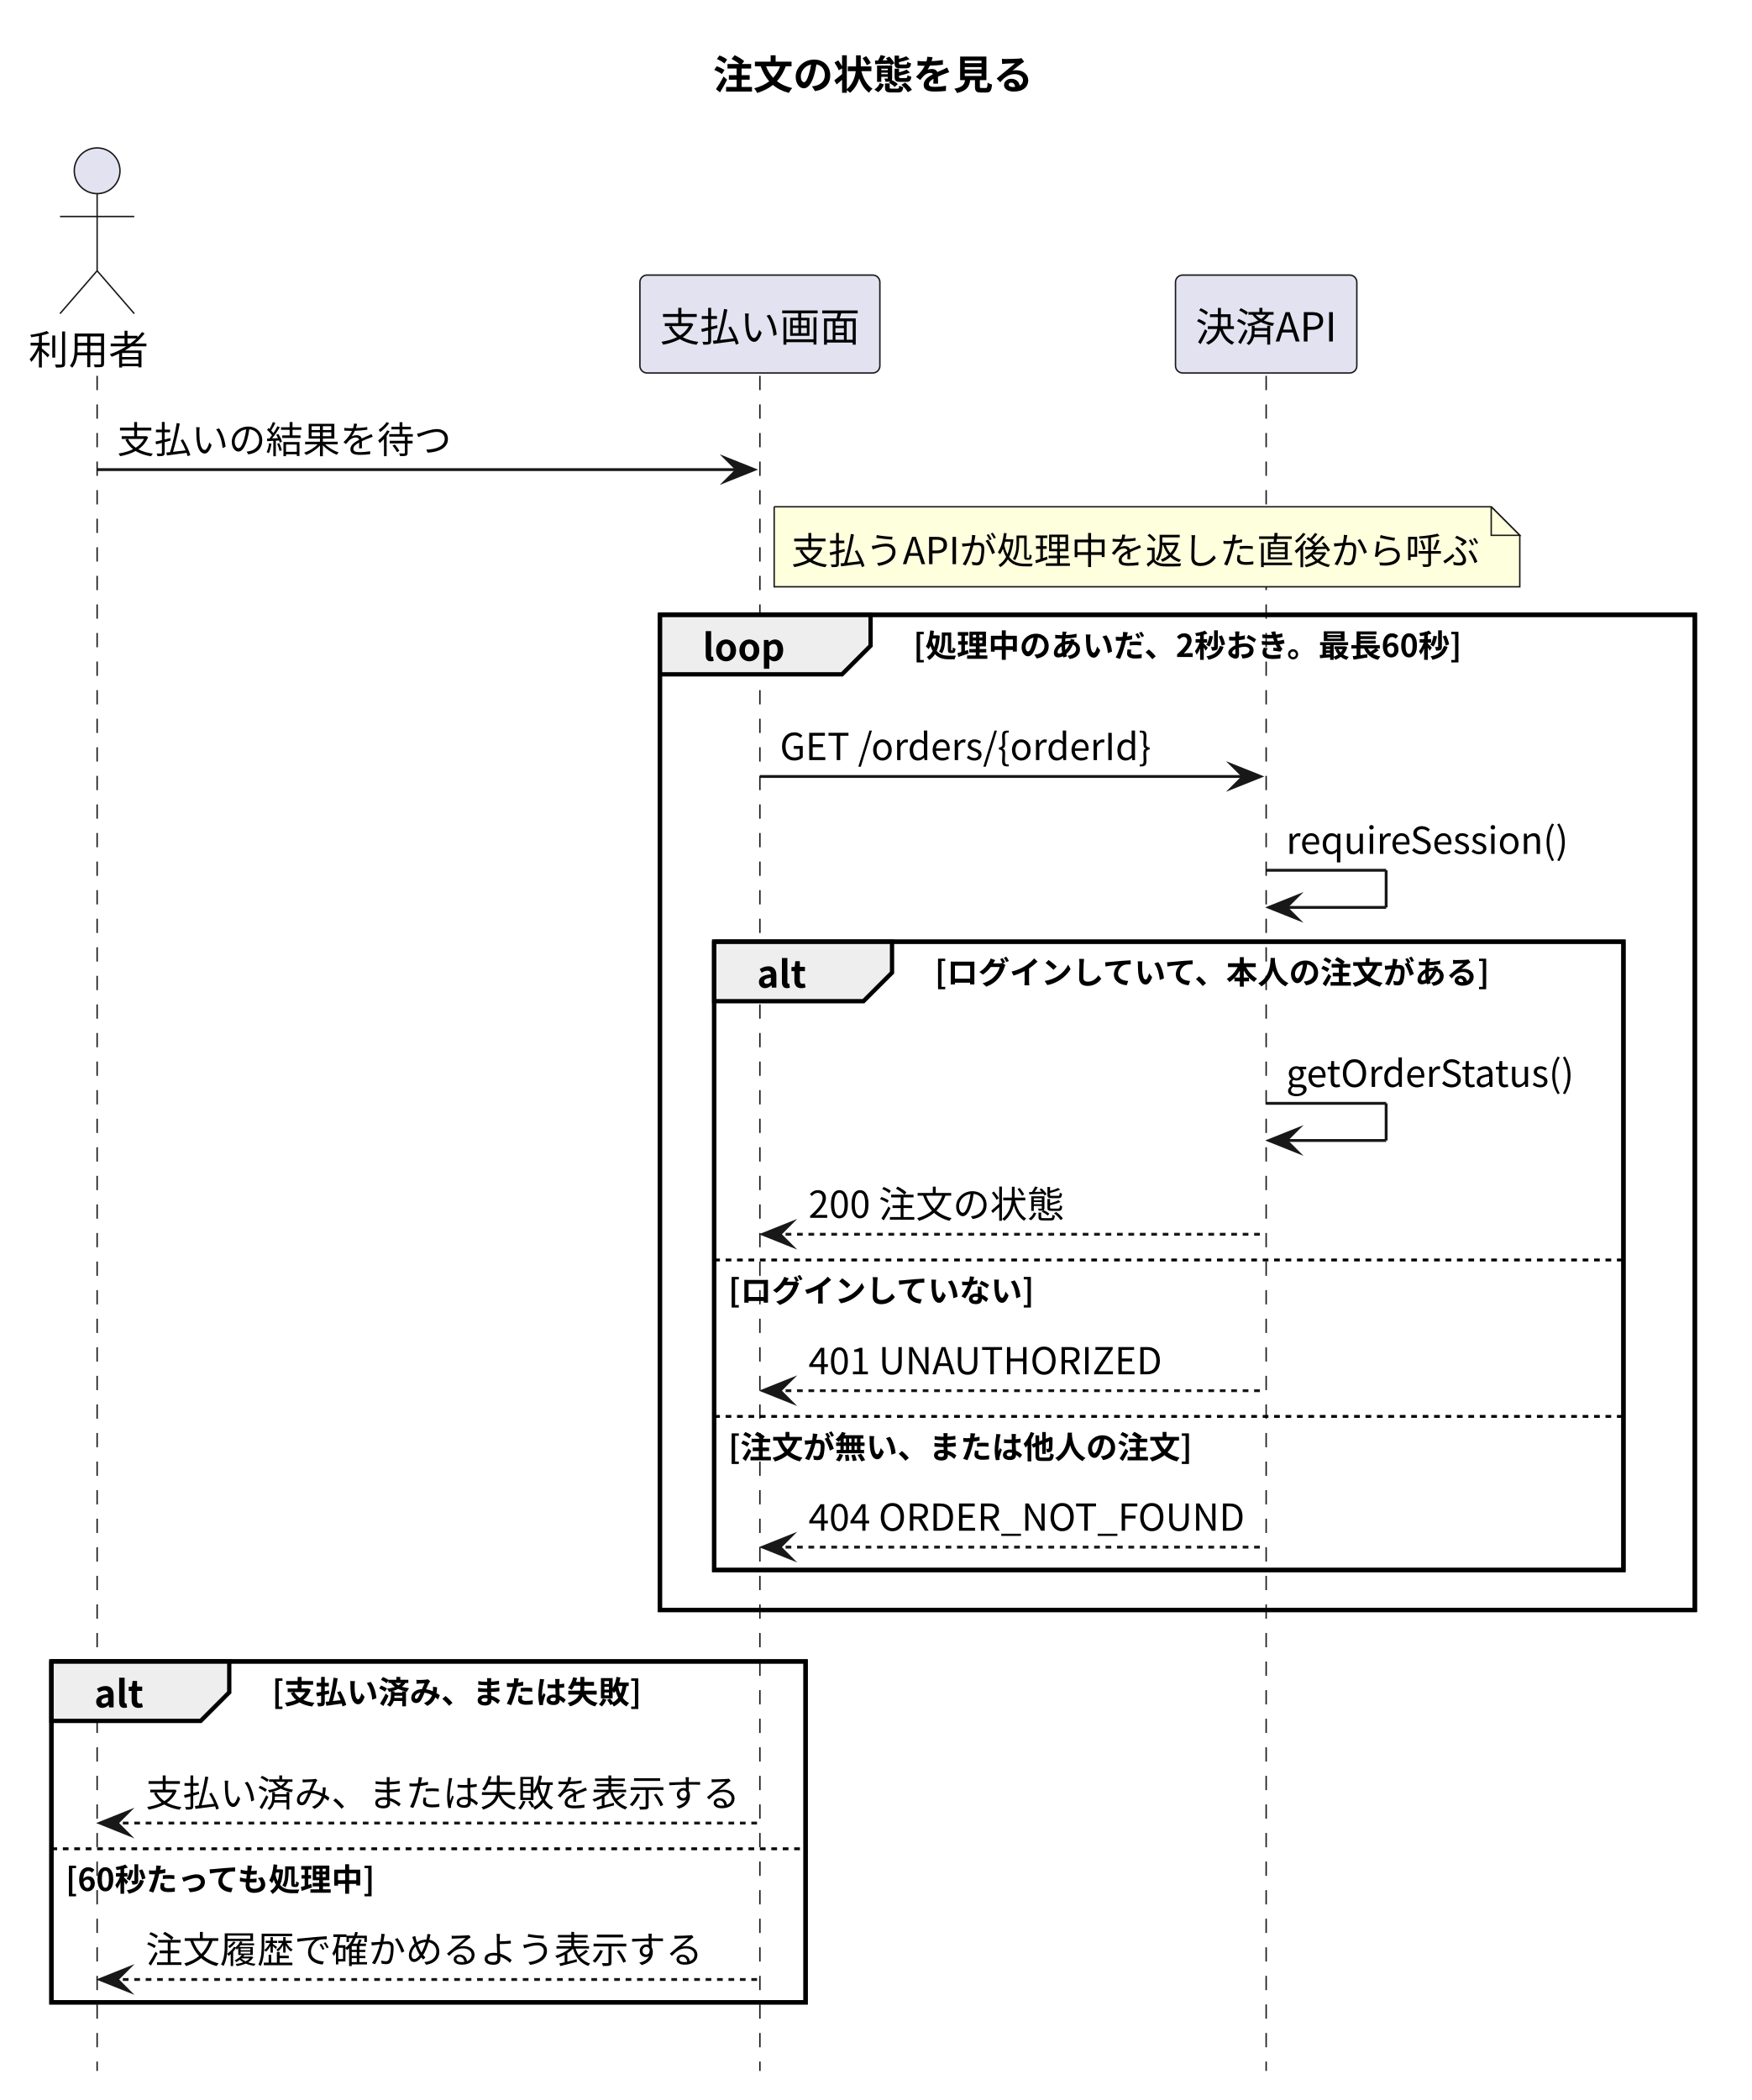
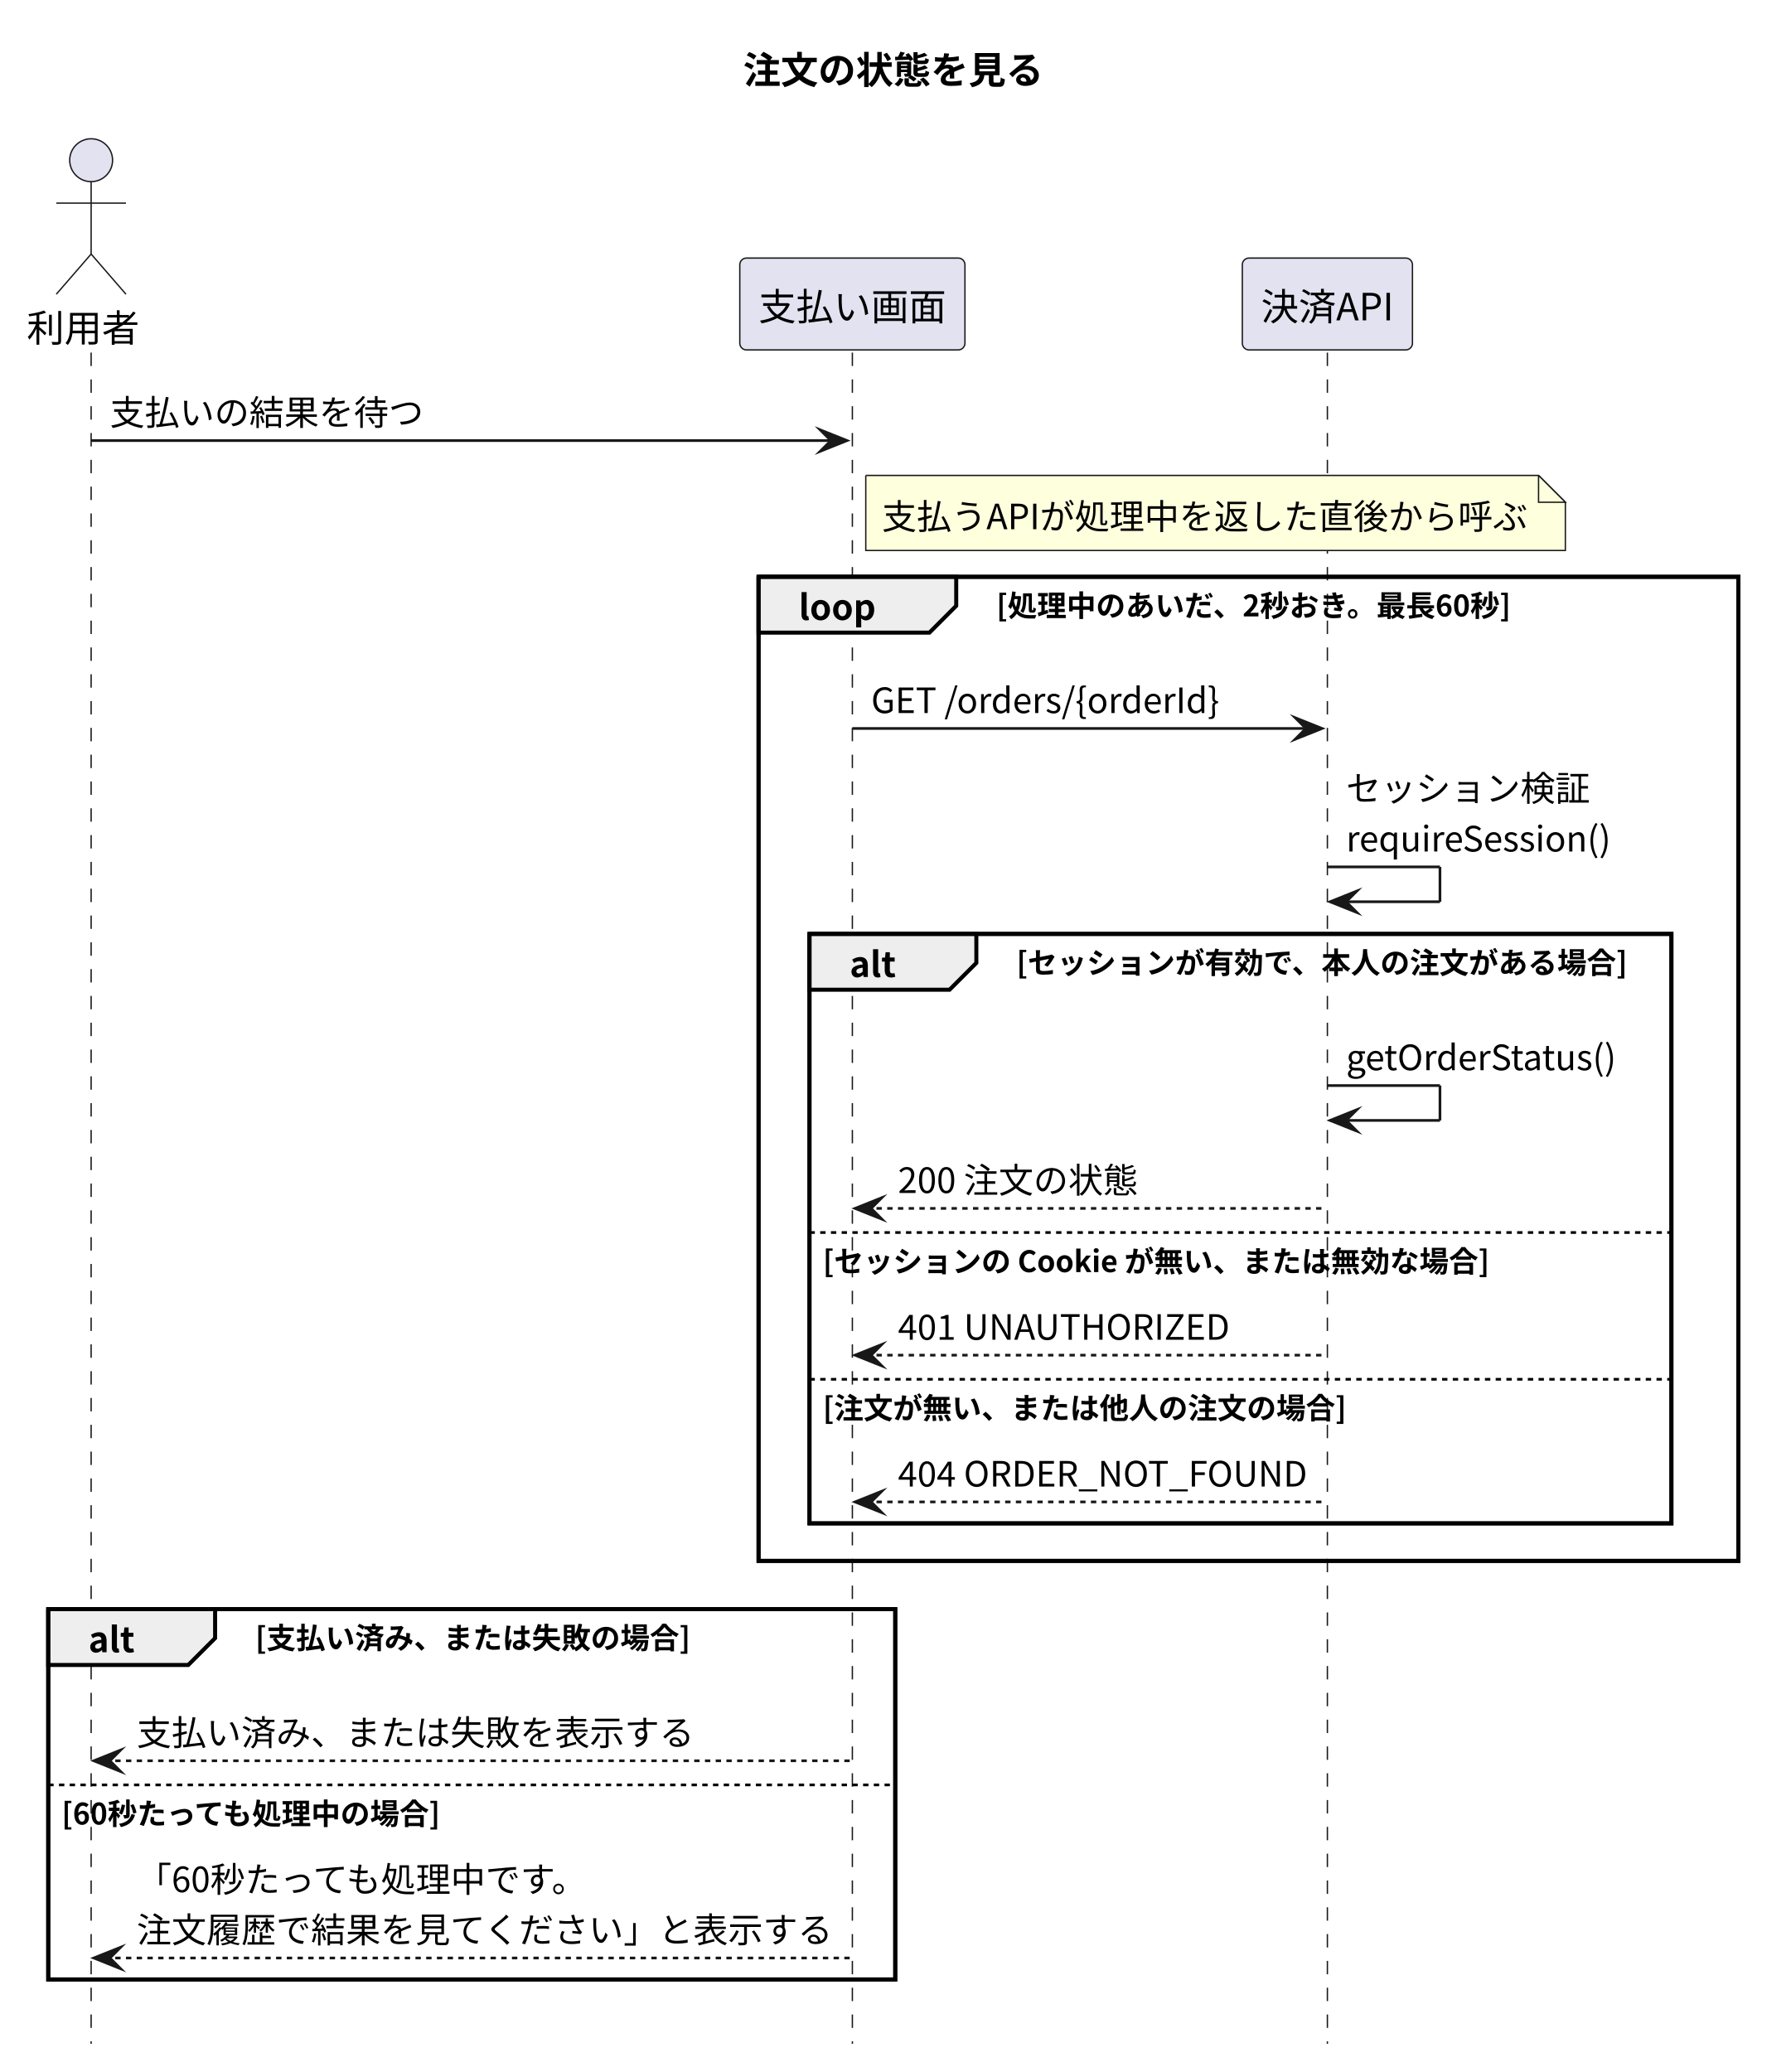
- <svg xmlns="http://www.w3.org/2000/svg" version="1.1" data-diagram-type="SEQUENCE" style="width:613px;height:735px;background:#FFFFFF;" width="613px" height="735px" viewBox="0 0 613 735" zoomAndPan="magnify" preserveAspectRatio="none" contentStyleType="text/css">
+ <svg xmlns="http://www.w3.org/2000/svg" version="1.1" data-diagram-type="SEQUENCE" style="width:668px;height:773px;background:#FFFFFF;" width="668px" height="773px" viewBox="0 0 668 773" zoomAndPan="magnify" preserveAspectRatio="none" contentStyleType="text/css">
  <defs />
  <g font-family="sans-serif" lengthAdjust="spacing">
    <g class="title" data-source-line="6">
-       <text x="249.641" y="31.24" fill="#000" font-size="14" textLength="112" font-weight="700" font-family="'Noto Sans CJK JP'">注文の状態を見る</text>
+       <text x="277.283" y="31.24" fill="#000" font-size="14" textLength="112" font-weight="700" font-family="'Noto Sans CJK JP'">注文の状態を見る</text>
    </g>
-     <rect x="231" y="215.192" width="362.281" height="348.304" fill="none" style="stroke:#000;stroke-width:1.5;" />
-     <rect x="250" y="329.592" width="318.281" height="219.904" fill="none" style="stroke:#000;stroke-width:1.5;" />
-     <rect x="18" y="581.496" width="264" height="119.328" fill="none" style="stroke:#000;stroke-width:1.5;" />
+     <rect x="283" y="215.192" width="365.565" height="367.128" fill="none" style="stroke:#000;stroke-width:1.5;" />
+     <rect x="302" y="348.416" width="321.565" height="219.904" fill="none" style="stroke:#000;stroke-width:1.5;" />
+     <rect x="18" y="600.32" width="316" height="138.152" fill="none" style="stroke:#000;stroke-width:1.5;" />
    <g class="participant-lifeline" data-qualified-name="User" data-entity-uid="part1" id="part1-lifeline" data-source-line="8">
      <g>
-         <rect x="30.5" y="131.544" width="8" height="593.28" fill="#000" fill-opacity="0" />
-         <line x1="34" y1="131.544" x2="34" y2="724.823" style="stroke:#181818;stroke-width:0.5;stroke-dasharray:5,5;" />
+         <rect x="30.5" y="131.544" width="8" height="630.928" fill="#000" fill-opacity="0" />
+         <line x1="34" y1="131.544" x2="34" y2="762.471" style="stroke:#181818;stroke-width:0.5;stroke-dasharray:5,5;" />
      </g>
    </g>
    <g class="participant-lifeline" data-qualified-name="Screen" data-entity-uid="part2" id="part2-lifeline" data-source-line="9">
      <g>
-         <rect x="262.5" y="131.544" width="8" height="593.28" fill="#000" fill-opacity="0" />
-         <line x1="266" y1="131.544" x2="266" y2="724.823" style="stroke:#181818;stroke-width:0.5;stroke-dasharray:5,5;" />
+         <rect x="314.5" y="131.544" width="8" height="630.928" fill="#000" fill-opacity="0" />
+         <line x1="318" y1="131.544" x2="318" y2="762.471" style="stroke:#181818;stroke-width:0.5;stroke-dasharray:5,5;" />
      </g>
    </g>
    <g class="participant-lifeline" data-qualified-name="API" data-entity-uid="part3" id="part3-lifeline" data-source-line="10">
      <g>
-         <rect x="439.718" y="131.544" width="8" height="593.28" fill="#000" fill-opacity="0" />
-         <line x1="443.218" y1="131.544" x2="443.218" y2="724.823" style="stroke:#181818;stroke-width:0.5;stroke-dasharray:5,5;" />
+         <rect x="491.718" y="131.544" width="8" height="630.928" fill="#000" fill-opacity="0" />
+         <line x1="495.218" y1="131.544" x2="495.218" y2="762.471" style="stroke:#181818;stroke-width:0.5;stroke-dasharray:5,5;" />
      </g>
    </g>
    <g class="participant participant-head" data-qualified-name="User" data-entity-uid="part1" id="part1-head" data-source-line="8">
      <text x="10" y="127.512" fill="#000" font-size="14" textLength="42" font-family="'Noto Sans CJK JP'">利用者</text>
      <ellipse cx="34" cy="59.772" rx="8" ry="8" fill="#E2E2F0" style="stroke:#181818;stroke-width:0.5;" />
      <path d="M34,67.772 L34,94.772 M21,75.772 L47,75.772 M34,94.772 L21,109.772 M34,94.772 L47,109.772" style="stroke:#181818;stroke-width:0.5;" fill="none" />
    </g>
    <g class="participant participant-head" data-qualified-name="Screen" data-entity-uid="part2" id="part2-head" data-source-line="9">
-       <rect x="224" y="96.272" width="84" height="34.272" fill="#E2E2F0" style="stroke:#181818;stroke-width:0.5;" rx="2.5" ry="2.5" />
-       <text x="231" y="119.512" fill="#000" font-size="14" textLength="70" font-family="'Noto Sans CJK JP'">支払い画面</text>
+       <rect x="276" y="96.272" width="84" height="34.272" fill="#E2E2F0" style="stroke:#181818;stroke-width:0.5;" rx="2.5" ry="2.5" />
+       <text x="283" y="119.512" fill="#000" font-size="14" textLength="70" font-family="'Noto Sans CJK JP'">支払い画面</text>
    </g>
    <g class="participant participant-head" data-qualified-name="API" data-entity-uid="part3" id="part3-head" data-source-line="10">
-       <rect x="411.48" y="96.272" width="63.476" height="34.272" fill="#E2E2F0" style="stroke:#181818;stroke-width:0.5;" rx="2.5" ry="2.5" />
-       <text x="418.48" y="119.512" fill="#000" font-size="14" textLength="49.476" font-family="'Noto Sans CJK JP'">決済API</text>
+       <rect x="463.48" y="96.272" width="63.476" height="34.272" fill="#E2E2F0" style="stroke:#181818;stroke-width:0.5;" rx="2.5" ry="2.5" />
+       <text x="470.48" y="119.512" fill="#000" font-size="14" textLength="49.476" font-family="'Noto Sans CJK JP'">決済API</text>
    </g>
    <g class="message" data-entity-1="part1" data-entity-2="part2" id="msg1" data-source-line="12">
-       <polygon points="254,160.368,264,164.368,254,168.368,258,164.368" fill="#181818" style="stroke:#181818;stroke-width:1;stroke-linejoin:miter;stroke-miterlimit:10;" />
-       <line x1="34" y1="164.368" x2="260" y2="164.368" style="stroke:#181818;stroke-width:1;" />
+       <polygon points="306,160.368,316,164.368,306,168.368,310,164.368" fill="#181818" style="stroke:#181818;stroke-width:1;stroke-linejoin:miter;stroke-miterlimit:10;" />
+       <line x1="34" y1="164.368" x2="312" y2="164.368" style="stroke:#181818;stroke-width:1;" />
      <text x="41" y="158.624" fill="#000" font-size="13" textLength="117" font-family="'Noto Sans CJK JP'">支払いの結果を待つ</text>
    </g>
-     <path d="M271,177.368 L271,205.368 L532,205.368 L532,187.368 L522,177.368 L271,177.368" style="stroke:#181818;stroke-width:0.5;" fill="#FEFFDD" />
-     <path d="M522,177.368 L522,187.368 L532,187.368 L522,177.368" style="stroke:#181818;stroke-width:0.5;" fill="#FEFFDD" />
-     <text x="277" y="197.448" fill="#000" font-size="13" textLength="240.942" font-family="'Noto Sans CJK JP'">支払うAPIが処理中を返した直後から呼ぶ</text>
-     <path d="M231,215.192 L304.743,215.192 L304.743,226.016 L294.743,236.016 L231,236.016 L231,215.192" style="stroke:#000;stroke-width:1.5;" fill="#EEE" />
-     <rect x="231" y="215.192" width="362.281" height="348.304" fill="none" style="stroke:#000;stroke-width:1.5;" />
-     <text x="246" y="231.272" fill="#000" font-size="13" textLength="28.743" font-weight="700" font-family="'Noto Sans CJK JP'">loop</text>
-     <text x="319.743" y="229.952" fill="#000" font-size="11" textLength="192.785" font-weight="700" font-family="'Noto Sans CJK JP'">[処理中のあいだ、2秒おき。最長60秒]</text>
+     <path d="M323,177.368 L323,205.368 L584,205.368 L584,187.368 L574,177.368 L323,177.368" style="stroke:#181818;stroke-width:0.5;" fill="#FEFFDD" />
+     <path d="M574,177.368 L574,187.368 L584,187.368 L574,177.368" style="stroke:#181818;stroke-width:0.5;" fill="#FEFFDD" />
+     <text x="329" y="197.448" fill="#000" font-size="13" textLength="240.942" font-family="'Noto Sans CJK JP'">支払うAPIが処理中を返した直後から呼ぶ</text>
+     <path d="M283,215.192 L356.743,215.192 L356.743,226.016 L346.743,236.016 L283,236.016 L283,215.192" style="stroke:#000;stroke-width:1.5;" fill="#EEE" />
+     <rect x="283" y="215.192" width="365.565" height="367.128" fill="none" style="stroke:#000;stroke-width:1.5;" />
+     <text x="298" y="231.272" fill="#000" font-size="13" textLength="28.743" font-weight="700" font-family="'Noto Sans CJK JP'">loop</text>
+     <text x="371.743" y="229.952" fill="#000" font-size="11" textLength="192.785" font-weight="700" font-family="'Noto Sans CJK JP'">[処理中のあいだ、2秒おき。最長60秒]</text>
    <g class="message" data-entity-1="part2" data-entity-2="part3" id="msg2" data-source-line="15">
-       <polygon points="431.218,267.768,441.218,271.768,431.218,275.768,435.218,271.768" fill="#181818" style="stroke:#181818;stroke-width:1;stroke-linejoin:miter;stroke-miterlimit:10;" />
-       <line x1="266" y1="271.768" x2="437.218" y2="271.768" style="stroke:#181818;stroke-width:1;" />
-       <text x="273" y="266.024" fill="#000" font-size="13" textLength="130.702" font-family="'Noto Sans CJK JP'">GET /orders/{orderId}</text>
+       <polygon points="483.218,267.768,493.218,271.768,483.218,275.768,487.218,271.768" fill="#181818" style="stroke:#181818;stroke-width:1;stroke-linejoin:miter;stroke-miterlimit:10;" />
+       <line x1="318" y1="271.768" x2="489.218" y2="271.768" style="stroke:#181818;stroke-width:1;" />
+       <text x="325" y="266.024" fill="#000" font-size="13" textLength="130.702" font-family="'Noto Sans CJK JP'">GET /orders/{orderId}</text>
    </g>
    <g class="message" data-entity-1="part3" data-entity-2="part3" id="msg3" data-source-line="16">
-       <line x1="443.218" y1="304.592" x2="485.218" y2="304.592" style="stroke:#181818;stroke-width:1;" />
-       <line x1="485.218" y1="304.592" x2="485.218" y2="317.592" style="stroke:#181818;stroke-width:1;" />
-       <line x1="444.218" y1="317.592" x2="485.218" y2="317.592" style="stroke:#181818;stroke-width:1;" />
-       <polygon points="454.218,313.592,444.218,317.592,454.218,321.592,450.218,317.592" fill="#181818" style="stroke:#181818;stroke-width:1;stroke-linejoin:miter;stroke-miterlimit:10;" />
-       <text x="450.218" y="298.848" fill="#000" font-size="13" textLength="99.307" font-family="'Noto Sans CJK JP'">requireSession()</text>
+       <line x1="495.218" y1="323.416" x2="537.218" y2="323.416" style="stroke:#181818;stroke-width:1;" />
+       <line x1="537.218" y1="323.416" x2="537.218" y2="336.416" style="stroke:#181818;stroke-width:1;" />
+       <line x1="496.218" y1="336.416" x2="537.218" y2="336.416" style="stroke:#181818;stroke-width:1;" />
+       <polygon points="506.218,332.416,496.218,336.416,506.218,340.416,502.218,336.416" fill="#181818" style="stroke:#181818;stroke-width:1;stroke-linejoin:miter;stroke-miterlimit:10;" />
+       <text x="502.218" y="298.848" fill="#000" font-size="13" textLength="91" font-family="'Noto Sans CJK JP'">セッション検証</text>
+       <text x="502.218" y="317.672" fill="#000" font-size="13" textLength="99.307" font-family="'Noto Sans CJK JP'">requireSession()</text>
    </g>
-     <path d="M250,329.592 L312.251,329.592 L312.251,340.416 L302.251,350.416 L250,350.416 L250,329.592" style="stroke:#000;stroke-width:1.5;" fill="#EEE" />
-     <rect x="250" y="329.592" width="318.281" height="219.904" fill="none" style="stroke:#000;stroke-width:1.5;" />
-     <text x="265" y="345.672" fill="#000" font-size="13" textLength="17.251" font-weight="700" font-family="'Noto Sans CJK JP'">alt</text>
-     <text x="327.251" y="344.352" fill="#000" font-size="11" textLength="195.315" font-weight="700" font-family="'Noto Sans CJK JP'">[ログインしていて、本人の注文がある]</text>
+     <path d="M302,348.416 L364.251,348.416 L364.251,359.24 L354.251,369.24 L302,369.24 L302,348.416" style="stroke:#000;stroke-width:1.5;" fill="#EEE" />
+     <rect x="302" y="348.416" width="321.565" height="219.904" fill="none" style="stroke:#000;stroke-width:1.5;" />
+     <text x="317" y="364.496" fill="#000" font-size="13" textLength="17.251" font-weight="700" font-family="'Noto Sans CJK JP'">alt</text>
+     <text x="379.251" y="363.176" fill="#000" font-size="11" textLength="228.314" font-weight="700" font-family="'Noto Sans CJK JP'">[セッションが有効で、本人の注文がある場合]</text>
    <g class="message" data-entity-1="part3" data-entity-2="part3" id="msg4" data-source-line="18">
-       <line x1="443.218" y1="386.168" x2="485.218" y2="386.168" style="stroke:#181818;stroke-width:1;" />
-       <line x1="485.218" y1="386.168" x2="485.218" y2="399.168" style="stroke:#181818;stroke-width:1;" />
-       <line x1="444.218" y1="399.168" x2="485.218" y2="399.168" style="stroke:#181818;stroke-width:1;" />
-       <polygon points="454.218,395.168,444.218,399.168,454.218,403.168,450.218,399.168" fill="#181818" style="stroke:#181818;stroke-width:1;stroke-linejoin:miter;stroke-miterlimit:10;" />
-       <text x="450.218" y="380.424" fill="#000" font-size="13" textLength="102.063" font-family="'Noto Sans CJK JP'">getOrderStatus()</text>
+       <line x1="495.218" y1="404.992" x2="537.218" y2="404.992" style="stroke:#181818;stroke-width:1;" />
+       <line x1="537.218" y1="404.992" x2="537.218" y2="417.992" style="stroke:#181818;stroke-width:1;" />
+       <line x1="496.218" y1="417.992" x2="537.218" y2="417.992" style="stroke:#181818;stroke-width:1;" />
+       <polygon points="506.218,413.992,496.218,417.992,506.218,421.992,502.218,417.992" fill="#181818" style="stroke:#181818;stroke-width:1;stroke-linejoin:miter;stroke-miterlimit:10;" />
+       <text x="502.218" y="399.248" fill="#000" font-size="13" textLength="102.063" font-family="'Noto Sans CJK JP'">getOrderStatus()</text>
    </g>
    <g class="message" data-entity-1="part3" data-entity-2="part2" id="msg5" data-source-line="19">
-       <polygon points="277,427.992,267,431.992,277,435.992,273,431.992" fill="#181818" style="stroke:#181818;stroke-width:1;stroke-linejoin:miter;stroke-miterlimit:10;" />
-       <line x1="271" y1="431.992" x2="442.218" y2="431.992" style="stroke:#181818;stroke-width:1;stroke-dasharray:2,2;" />
-       <text x="283" y="426.248" fill="#000" font-size="13" textLength="89.557" font-family="'Noto Sans CJK JP'">200 注文の状態</text>
+       <polygon points="329,446.816,319,450.816,329,454.816,325,450.816" fill="#181818" style="stroke:#181818;stroke-width:1;stroke-linejoin:miter;stroke-miterlimit:10;" />
+       <line x1="323" y1="450.816" x2="494.218" y2="450.816" style="stroke:#181818;stroke-width:1;stroke-dasharray:2,2;" />
+       <text x="335" y="445.072" fill="#000" font-size="13" textLength="89.557" font-family="'Noto Sans CJK JP'">200 注文の状態</text>
    </g>
-     <line x1="250" y1="440.992" x2="568.281" y2="440.992" style="stroke:#000;stroke-width:1;stroke-dasharray:2,2;" />
-     <text x="255" y="455.752" fill="#000" font-size="11" textLength="107.315" font-weight="700" font-family="'Noto Sans CJK JP'">[ログインしていない]</text>
+     <line x1="302" y1="459.816" x2="623.566" y2="459.816" style="stroke:#000;stroke-width:1;stroke-dasharray:2,2;" />
+     <text x="307" y="474.576" fill="#000" font-size="11" textLength="248.675" font-weight="700" font-family="'Noto Sans CJK JP'">[セッションの Cookie が無い、または無効な場合]</text>
    <g class="message" data-entity-1="part3" data-entity-2="part2" id="msg6" data-source-line="21">
-       <polygon points="277,482.744,267,486.744,277,490.744,273,486.744" fill="#181818" style="stroke:#181818;stroke-width:1;stroke-linejoin:miter;stroke-miterlimit:10;" />
-       <line x1="271" y1="486.744" x2="442.218" y2="486.744" style="stroke:#181818;stroke-width:1;stroke-dasharray:2,2;" />
-       <text x="283" y="481" fill="#000" font-size="13" textLength="124.007" font-family="'Noto Sans CJK JP'">401 UNAUTHORIZED</text>
+       <polygon points="329,501.568,319,505.568,329,509.568,325,505.568" fill="#181818" style="stroke:#181818;stroke-width:1;stroke-linejoin:miter;stroke-miterlimit:10;" />
+       <line x1="323" y1="505.568" x2="494.218" y2="505.568" style="stroke:#181818;stroke-width:1;stroke-dasharray:2,2;" />
+       <text x="335" y="499.824" fill="#000" font-size="13" textLength="124.007" font-family="'Noto Sans CJK JP'">401 UNAUTHORIZED</text>
    </g>
-     <line x1="250" y1="495.744" x2="568.281" y2="495.744" style="stroke:#000;stroke-width:1;stroke-dasharray:2,2;" />
-     <text x="255" y="510.504" fill="#000" font-size="11" textLength="162.315" font-weight="700" font-family="'Noto Sans CJK JP'">[注文が無い、または他人の注文]</text>
+     <line x1="302" y1="514.568" x2="623.566" y2="514.568" style="stroke:#000;stroke-width:1;stroke-dasharray:2,2;" />
+     <text x="307" y="529.328" fill="#000" font-size="11" textLength="195.315" font-weight="700" font-family="'Noto Sans CJK JP'">[注文が無い、または他人の注文の場合]</text>
    <g class="message" data-entity-1="part3" data-entity-2="part2" id="msg7" data-source-line="23">
-       <polygon points="277,537.496,267,541.496,277,545.496,273,541.496" fill="#181818" style="stroke:#181818;stroke-width:1;stroke-linejoin:miter;stroke-miterlimit:10;" />
-       <line x1="271" y1="541.496" x2="442.218" y2="541.496" style="stroke:#181818;stroke-width:1;stroke-dasharray:2,2;" />
-       <text x="283" y="535.752" fill="#000" font-size="13" textLength="153.218" font-family="'Noto Sans CJK JP'">404 ORDER_NOT_FOUND</text>
+       <polygon points="329,556.32,319,560.32,329,564.32,325,560.32" fill="#181818" style="stroke:#181818;stroke-width:1;stroke-linejoin:miter;stroke-miterlimit:10;" />
+       <line x1="323" y1="560.32" x2="494.218" y2="560.32" style="stroke:#181818;stroke-width:1;stroke-dasharray:2,2;" />
+       <text x="335" y="554.576" fill="#000" font-size="13" textLength="153.218" font-family="'Noto Sans CJK JP'">404 ORDER_NOT_FOUND</text>
    </g>
-     <path d="M18,581.496 L80.251,581.496 L80.251,592.32 L70.251,602.32 L18,602.32 L18,581.496" style="stroke:#000;stroke-width:1.5;" fill="#EEE" />
-     <rect x="18" y="581.496" width="264" height="119.328" fill="none" style="stroke:#000;stroke-width:1.5;" />
-     <text x="33" y="597.576" fill="#000" font-size="13" textLength="17.251" font-weight="700" font-family="'Noto Sans CJK JP'">alt</text>
-     <text x="95.251" y="596.255" fill="#000" font-size="11" textLength="129.315" font-weight="700" font-family="'Noto Sans CJK JP'">[支払い済み、または失敗]</text>
+     <path d="M18,600.32 L80.251,600.32 L80.251,611.144 L70.251,621.144 L18,621.144 L18,600.32" style="stroke:#000;stroke-width:1.5;" fill="#EEE" />
+     <rect x="18" y="600.32" width="316" height="138.152" fill="none" style="stroke:#000;stroke-width:1.5;" />
+     <text x="33" y="616.4" fill="#000" font-size="13" textLength="17.251" font-weight="700" font-family="'Noto Sans CJK JP'">alt</text>
+     <text x="95.251" y="615.079" fill="#000" font-size="11" textLength="162.315" font-weight="700" font-family="'Noto Sans CJK JP'">[支払い済み、または失敗の場合]</text>
    <g class="message" data-entity-1="part2" data-entity-2="part1" id="msg8" data-source-line="27">
-       <polygon points="45,634.071,35,638.071,45,642.071,41,638.071" fill="#181818" style="stroke:#181818;stroke-width:1;stroke-linejoin:miter;stroke-miterlimit:10;" />
-       <line x1="39" y1="638.071" x2="265" y2="638.071" style="stroke:#181818;stroke-width:1;stroke-dasharray:2,2;" />
-       <text x="51" y="632.327" fill="#000" font-size="13" textLength="208" font-family="'Noto Sans CJK JP'">支払い済み、または失敗を表示する</text>
+       <polygon points="45,652.895,35,656.895,45,660.895,41,656.895" fill="#181818" style="stroke:#181818;stroke-width:1;stroke-linejoin:miter;stroke-miterlimit:10;" />
+       <line x1="39" y1="656.895" x2="317" y2="656.895" style="stroke:#181818;stroke-width:1;stroke-dasharray:2,2;" />
+       <text x="51" y="651.151" fill="#000" font-size="13" textLength="208" font-family="'Noto Sans CJK JP'">支払い済み、または失敗を表示する</text>
    </g>
-     <line x1="18" y1="647.071" x2="282" y2="647.071" style="stroke:#000;stroke-width:1;stroke-dasharray:2,2;" />
-     <text x="23" y="661.831" fill="#000" font-size="11" textLength="109.295" font-weight="700" font-family="'Noto Sans CJK JP'">[60秒たっても処理中]</text>
+     <line x1="18" y1="665.895" x2="334" y2="665.895" style="stroke:#000;stroke-width:1;stroke-dasharray:2,2;" />
+     <text x="23" y="680.655" fill="#000" font-size="11" textLength="142.295" font-weight="700" font-family="'Noto Sans CJK JP'">[60秒たっても処理中の場合]</text>
    <g class="message" data-entity-1="part2" data-entity-2="part1" id="msg9" data-source-line="29">
-       <polygon points="45,688.823,35,692.823,45,696.823,41,692.823" fill="#181818" style="stroke:#181818;stroke-width:1;stroke-linejoin:miter;stroke-miterlimit:10;" />
-       <line x1="39" y1="692.823" x2="265" y2="692.823" style="stroke:#181818;stroke-width:1;stroke-dasharray:2,2;" />
-       <text x="51" y="687.079" fill="#000" font-size="13" textLength="195" font-family="'Noto Sans CJK JP'">注文履歴で確かめるよう表示する</text>
+       <polygon points="45,726.471,35,730.471,45,734.471,41,730.471" fill="#181818" style="stroke:#181818;stroke-width:1;stroke-linejoin:miter;stroke-miterlimit:10;" />
+       <line x1="39" y1="730.471" x2="317" y2="730.471" style="stroke:#181818;stroke-width:1;stroke-dasharray:2,2;" />
+       <text x="51" y="705.903" fill="#000" font-size="13" textLength="170.43" font-family="'Noto Sans CJK JP'">「60秒たっても処理中です。</text>
+       <text x="51" y="724.727" fill="#000" font-size="13" textLength="260" font-family="'Noto Sans CJK JP'">注文履歴で結果を見てください」と表示する</text>
    </g>
  </g>
</svg>
